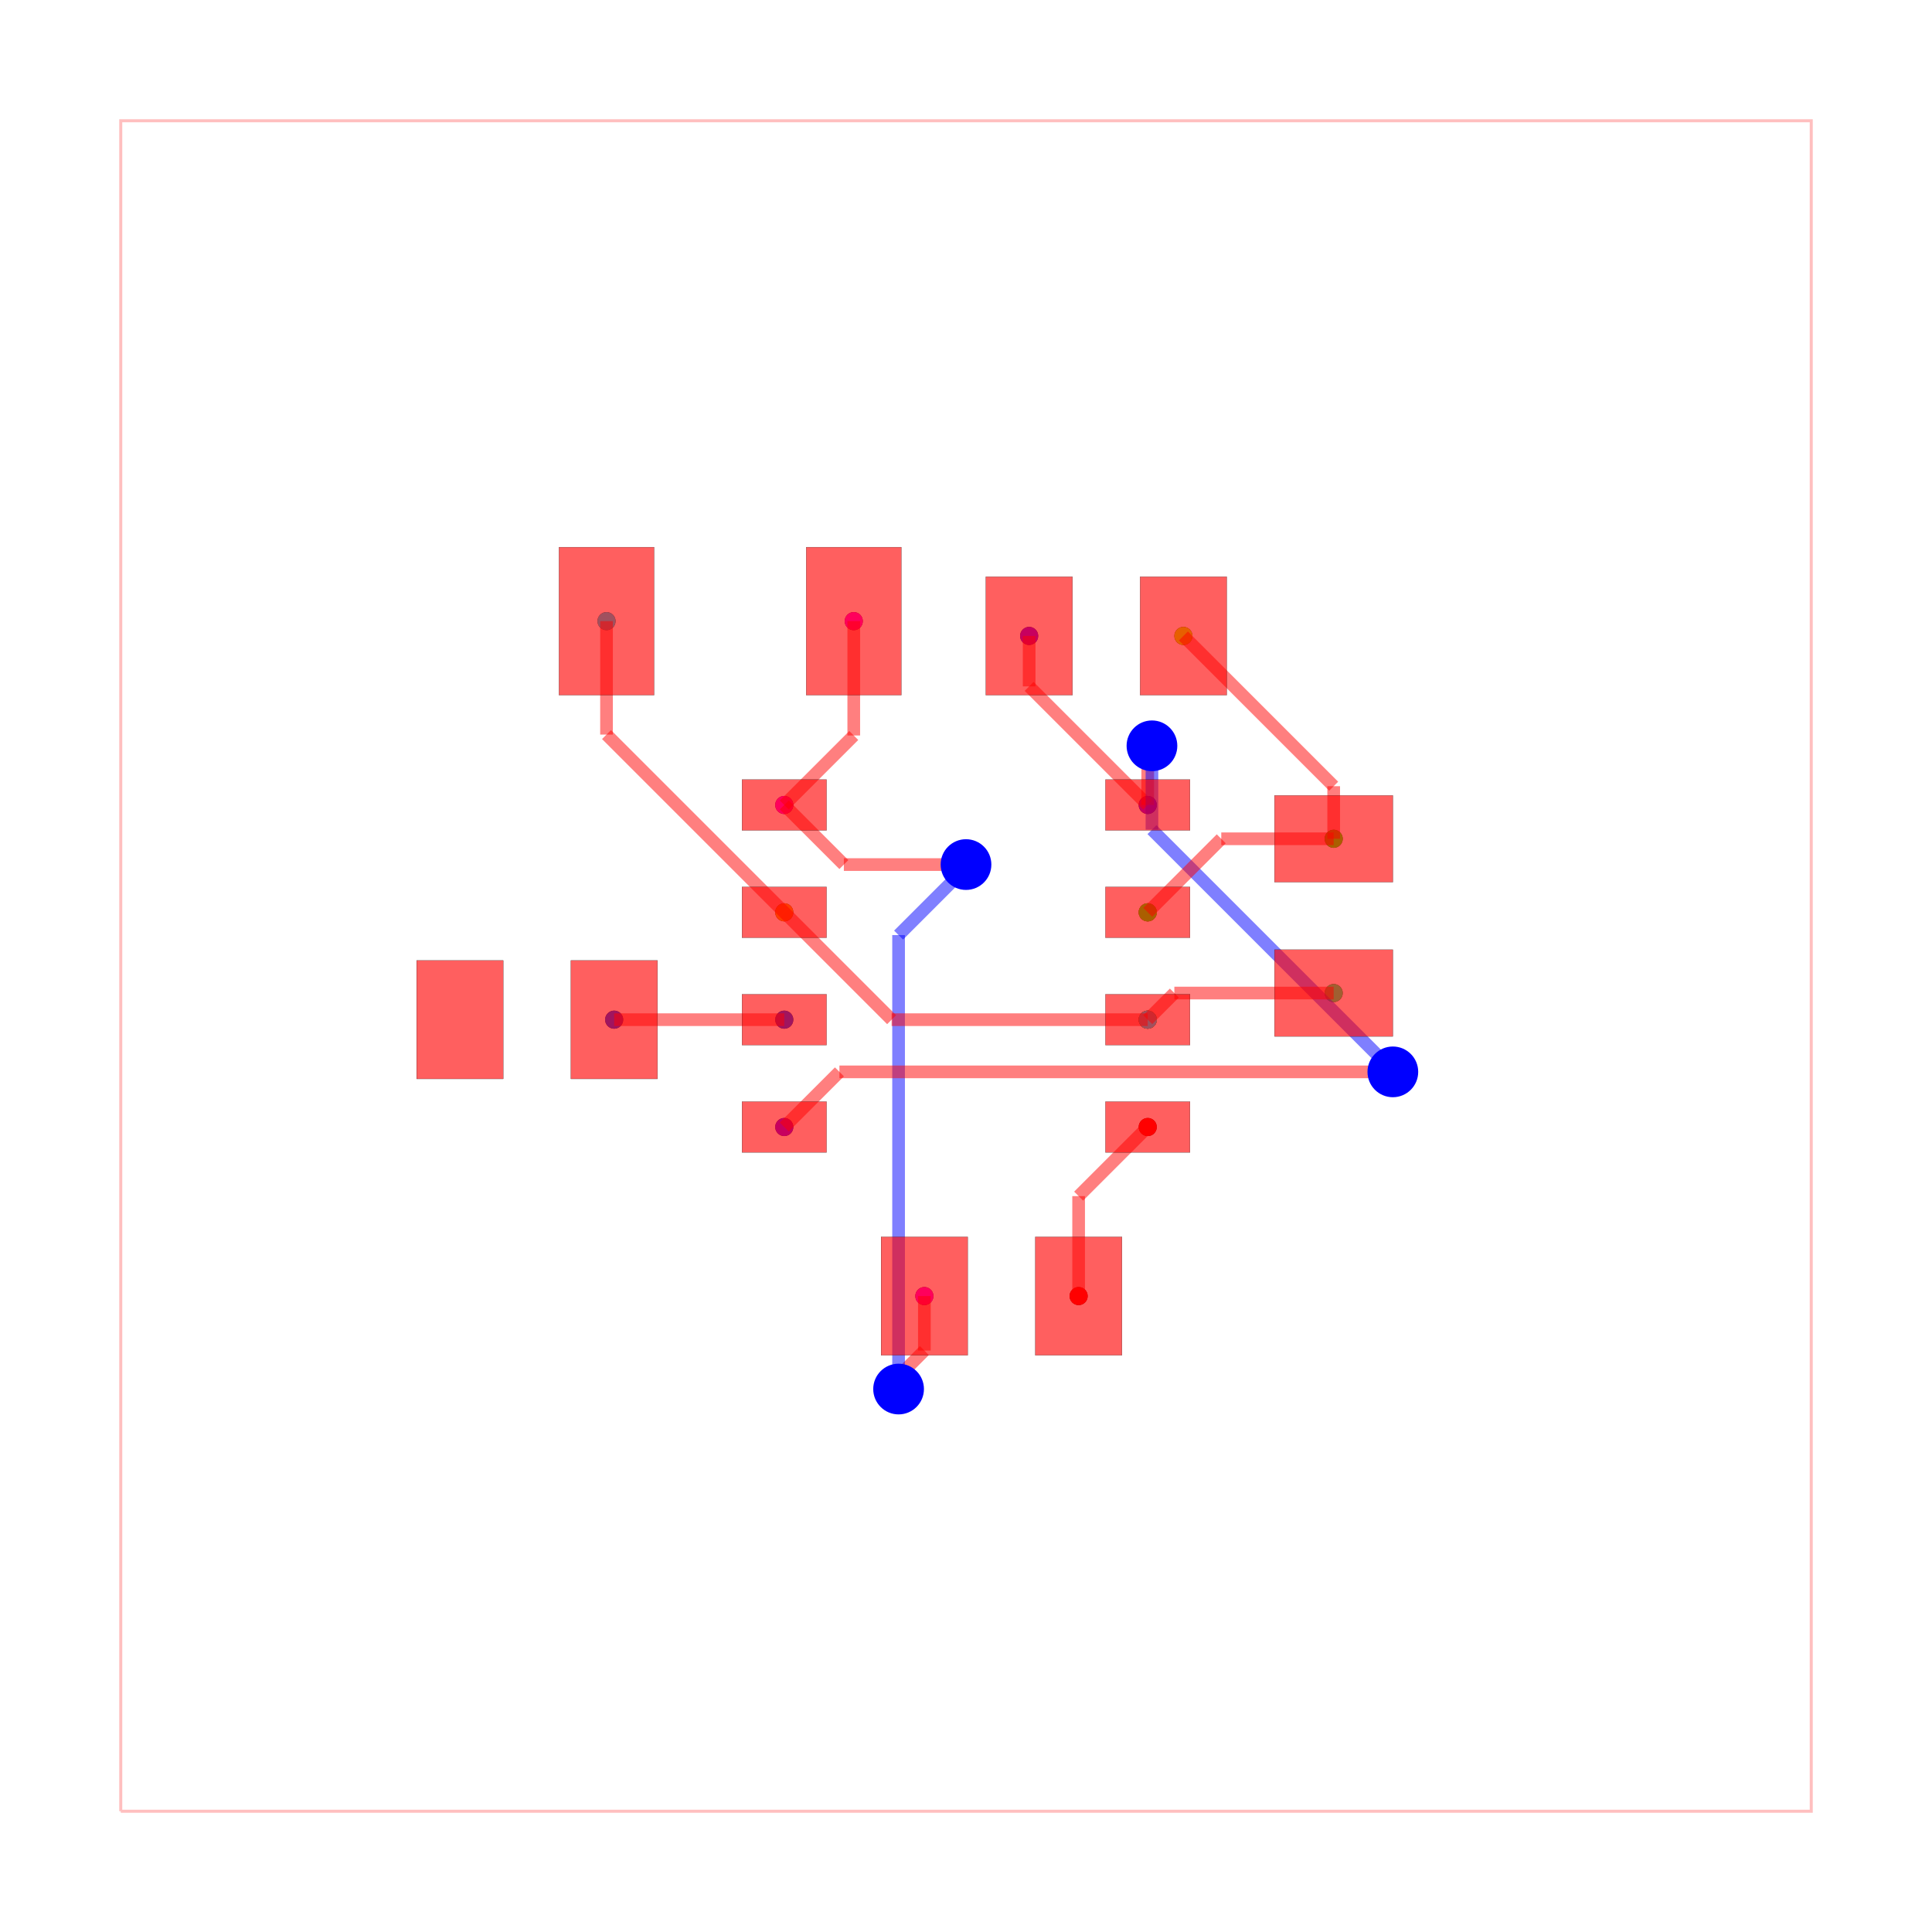
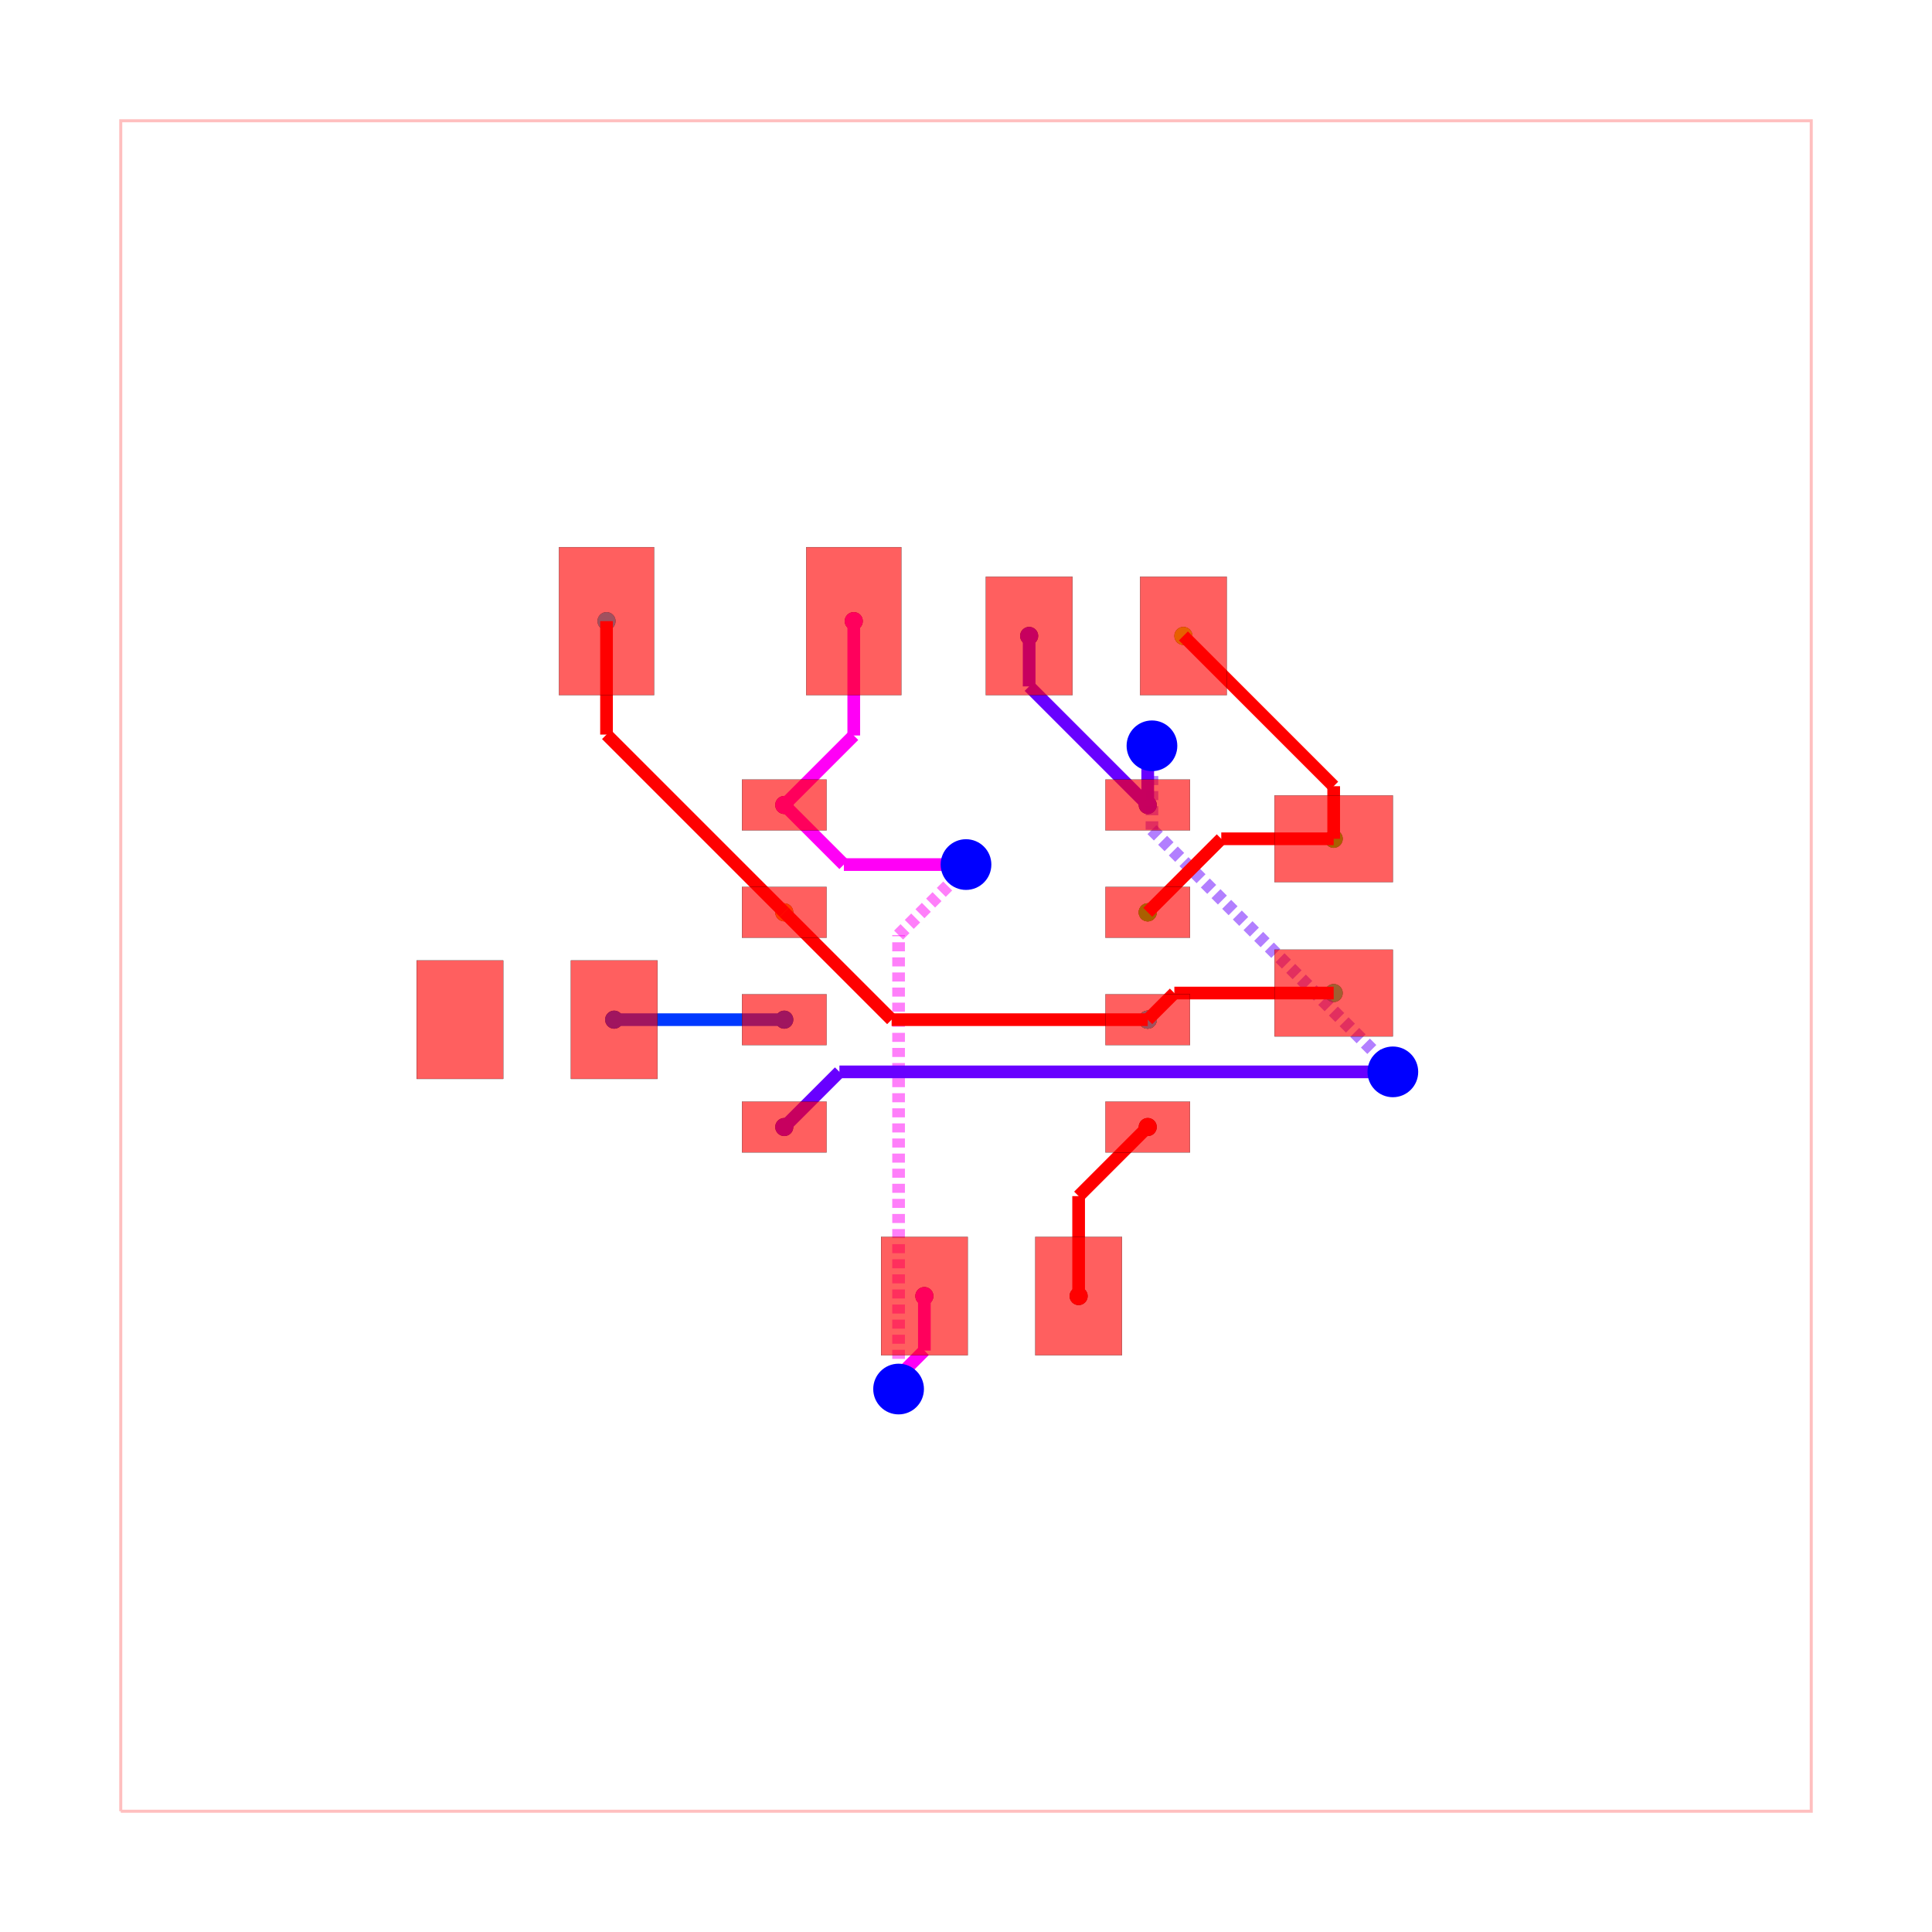
<svg xmlns="http://www.w3.org/2000/svg" width="640" height="640" viewBox="0 0 640 640">
  <rect width="100%" height="100%" fill="white" />
  <g>
    <circle data-type="point" data-label="source_trace_3 pcb_port_4" data-x="2.15" data-y="-1.905" cx="380.2" cy="373.34" r="3" fill="black" />
  </g>
  <g>
    <circle data-type="point" data-label="source_trace_3 pcb_port_14" data-x="1.332455957700033" data-y="-3.9050000000000002" cx="357.309" cy="429.34" r="3" fill="black" />
  </g>
  <g>
    <circle data-type="point" data-label="source_trace_5 pcb_port_5" data-x="2.15" data-y="-0.635" cx="380.2" cy="337.78" r="3" fill="black" />
  </g>
  <g>
    <circle data-type="point" data-label="source_trace_5 pcb_port_1" data-x="-2.15" data-y="0.635" cx="259.8" cy="302.22" r="3" fill="black" />
  </g>
  <g>
    <circle data-type="point" data-label="source_trace_7 pcb_port_9" data-x="2.5720976920476617" data-y="3.9050000000000002" cx="392.019" cy="210.66" r="3" fill="black" />
  </g>
  <g>
    <circle data-type="point" data-label="source_trace_7 pcb_port_6" data-x="2.15" data-y="0.635" cx="380.2" cy="302.22" r="3" fill="black" />
  </g>
  <g>
    <circle data-type="point" data-label="source_trace_8 pcb_port_6" data-x="2.15" data-y="0.635" cx="380.2" cy="302.22" r="3" fill="black" />
  </g>
  <g>
    <circle data-type="point" data-label="source_trace_8 pcb_port_10" data-x="4.35" data-y="1.5050000000000003" cx="441.8" cy="277.86" r="3" fill="black" />
  </g>
  <g>
    <circle data-type="point" data-label="source_trace_9 pcb_port_11" data-x="4.35" data-y="-0.31999999999999973" cx="441.8" cy="328.96" r="3" fill="black" />
  </g>
  <g>
    <circle data-type="point" data-label="source_trace_9 pcb_port_5" data-x="2.15" data-y="-0.635" cx="380.2" cy="337.78" r="3" fill="black" />
  </g>
  <g>
    <circle data-type="point" data-label="source_trace_10 pcb_port_5" data-x="2.15" data-y="-0.635" cx="380.2" cy="337.78" r="3" fill="black" />
  </g>
  <g>
    <circle data-type="point" data-label="source_trace_10 pcb_port_12" data-x="-4.252902307952339" data-y="4.08" cx="200.919" cy="205.76" r="3" fill="black" />
  </g>
  <g>
    <circle data-type="point" data-label="source_trace_12 pcb_port_2" data-x="-2.15" data-y="-0.635" cx="259.8" cy="337.78" r="3" fill="black" />
  </g>
  <g>
    <circle data-type="point" data-label="source_trace_12 pcb_port_16" data-x="-4.1625000000000005" data-y="-0.6350000000000003" cx="203.45" cy="337.78" r="3" fill="black" />
  </g>
  <g>
    <circle data-type="point" data-label="source_net_0 pcb_port_3" data-x="-2.15" data-y="-1.905" cx="259.8" cy="373.34" r="3" fill="black" />
  </g>
  <g>
    <circle data-type="point" data-label="source_net_0 pcb_port_8" data-x="0.7470976920476616" data-y="3.9050000000000002" cx="340.919" cy="210.66" r="3" fill="black" />
  </g>
  <g>
    <circle data-type="point" data-label="source_net_0 pcb_port_7" data-x="2.15" data-y="1.905" cx="380.2" cy="266.66" r="3" fill="black" />
  </g>
  <g>
    <circle data-type="point" data-label="source_net_1 pcb_port_0" data-x="-2.15" data-y="1.905" cx="259.8" cy="266.66" r="3" fill="black" />
  </g>
  <g>
    <circle data-type="point" data-label="source_net_1 pcb_port_13" data-x="-1.327902307952339" data-y="4.08" cx="282.819" cy="205.76" r="3" fill="black" />
  </g>
  <g>
    <circle data-type="point" data-label="source_net_1 pcb_port_15" data-x="-0.49254404229996707" data-y="-3.9050000000000002" cx="306.209" cy="429.34" r="3" fill="black" />
  </g>
  <g>
    <circle data-type="point" data-label="source_trace_3 (top)" data-x="2.15" data-y="-1.905" cx="380.2" cy="373.34" r="3" fill="hsl(0, 100%, 50%)" />
  </g>
  <g>
    <circle data-type="point" data-label="source_trace_3 (top)" data-x="1.332455957700033" data-y="-3.9050000000000002" cx="357.309" cy="429.34" r="3" fill="hsl(0, 100%, 50%)" />
  </g>
  <g>
    <circle data-type="point" data-label="source_trace_5 (top)" data-x="2.15" data-y="-0.635" cx="380.2" cy="337.78" r="3" fill="hsl(37.778, 100%, 50%)" />
  </g>
  <g>
    <circle data-type="point" data-label="source_trace_5 (top)" data-x="-2.15" data-y="0.635" cx="259.8" cy="302.22" r="3" fill="hsl(37.778, 100%, 50%)" />
  </g>
  <g>
    <circle data-type="point" data-label="source_trace_7 (top)" data-x="2.5720976920476617" data-y="3.9050000000000002" cx="392.019" cy="210.66" r="3" fill="hsl(75.556, 100%, 50%)" />
  </g>
  <g>
    <circle data-type="point" data-label="source_trace_7 (top)" data-x="2.15" data-y="0.635" cx="380.2" cy="302.22" r="3" fill="hsl(75.556, 100%, 50%)" />
  </g>
  <g>
    <circle data-type="point" data-label="source_trace_8 (top)" data-x="2.15" data-y="0.635" cx="380.2" cy="302.22" r="3" fill="hsl(113.333, 100%, 50%)" />
  </g>
  <g>
    <circle data-type="point" data-label="source_trace_8 (top)" data-x="4.35" data-y="1.5050000000000003" cx="441.8" cy="277.86" r="3" fill="hsl(113.333, 100%, 50%)" />
  </g>
  <g>
    <circle data-type="point" data-label="source_trace_9 (top)" data-x="4.35" data-y="-0.31999999999999973" cx="441.8" cy="328.96" r="3" fill="hsl(151.111, 100%, 50%)" />
  </g>
  <g>
    <circle data-type="point" data-label="source_trace_9 (top)" data-x="2.15" data-y="-0.635" cx="380.2" cy="337.78" r="3" fill="hsl(151.111, 100%, 50%)" />
  </g>
  <g>
    <circle data-type="point" data-label="source_trace_10 (top)" data-x="2.15" data-y="-0.635" cx="380.2" cy="337.78" r="3" fill="hsl(188.889, 100%, 50%)" />
  </g>
  <g>
    <circle data-type="point" data-label="source_trace_10 (top)" data-x="-4.252902307952339" data-y="4.08" cx="200.919" cy="205.76" r="3" fill="hsl(188.889, 100%, 50%)" />
  </g>
  <g>
    <circle data-type="point" data-label="source_trace_12 (top)" data-x="-2.15" data-y="-0.635" cx="259.8" cy="337.78" r="3" fill="hsl(226.667, 100%, 50%)" />
  </g>
  <g>
    <circle data-type="point" data-label="source_trace_12 (top)" data-x="-4.1625000000000005" data-y="-0.6350000000000003" cx="203.45" cy="337.78" r="3" fill="hsl(226.667, 100%, 50%)" />
  </g>
  <g>
    <circle data-type="point" data-label="source_net_0 (top)" data-x="-2.15" data-y="-1.905" cx="259.8" cy="373.34" r="3" fill="hsl(264.444, 100%, 50%)" />
  </g>
  <g>
    <circle data-type="point" data-label="source_net_0 (top)" data-x="0.7470976920476616" data-y="3.9050000000000002" cx="340.919" cy="210.66" r="3" fill="hsl(264.444, 100%, 50%)" />
  </g>
  <g>
    <circle data-type="point" data-label="source_net_0 (top)" data-x="2.15" data-y="1.905" cx="380.2" cy="266.66" r="3" fill="hsl(264.444, 100%, 50%)" />
  </g>
  <g>
    <circle data-type="point" data-label="source_net_1 (top)" data-x="-2.15" data-y="1.905" cx="259.8" cy="266.66" r="3" fill="hsl(302.222, 100%, 50%)" />
  </g>
  <g>
    <circle data-type="point" data-label="source_net_1 (top)" data-x="-1.327902307952339" data-y="4.08" cx="282.819" cy="205.76" r="3" fill="hsl(302.222, 100%, 50%)" />
  </g>
  <g>
    <circle data-type="point" data-label="source_net_1 (top)" data-x="-0.49254404229996707" data-y="-3.9050000000000002" cx="306.209" cy="429.34" r="3" fill="hsl(302.222, 100%, 50%)" />
  </g>
  <g>
    <polyline data-points="-10,-10 10,-10 10,10 -10,10 -10,-10" data-type="line" data-label="" points="40,600 600,600 600,40 40,40 40,600" fill="none" stroke="rgba(255,0,0,0.25)" stroke-width="1px" />
  </g>
  <g>
-     <polyline data-points="-1.327902307952339,4.08 -1.327902307952339,2.7270976920476606" data-type="line" data-label="" points="282.819,205.76 282.819,243.641" fill="none" stroke="rgba(255,0,0,0.5)" stroke-width="4.2" />
-   </g>
-   <g>
-     <polyline data-points="-1.327902307952339,2.7270976920476606 -2.15,1.905" data-type="line" data-label="" points="282.819,243.641 259.8,266.66" fill="none" stroke="rgba(255,0,0,0.5)" stroke-width="4.2" />
-   </g>
-   <g>
-     <polyline data-points="-0.49254404229996707,-3.9050000000000002 -0.49254404229996707,-4.549843491354023" data-type="line" data-label="" points="306.209,429.34 306.209,447.396" fill="none" stroke="rgba(255,0,0,0.5)" stroke-width="4.2" />
-   </g>
-   <g>
-     <polyline data-points="-0.49254404229996707,-4.549843491354023 -0.743618066658378,-4.800917515712435" data-type="line" data-label="" points="306.209,447.396 299.179,454.426" fill="none" stroke="rgba(255,0,0,0.5)" stroke-width="4.2" />
-   </g>
-   <g>
-     <polyline data-points="-0.743618066658378,-4.800917515712435 -0.7975330317249754,-5.005000000000001" data-type="line" data-label="" points="299.179,454.426 297.669,460.14" fill="none" stroke="rgba(255,0,0,0.5)" stroke-width="4.2" />
-   </g>
-   <g>
-     <polyline data-points="-0.7975330317249754,-5.005000000000001 -0.7975330317249754,0.36597898284950237" data-type="line" data-label="" points="297.669,460.14 297.669,309.753" fill="none" stroke="rgba(0,0,255,0.5)" stroke-width="4.2" />
-   </g>
-   <g>
-     <polyline data-points="-0.7975330317249754,0.36597898284950237 0,1.1635120145744777" data-type="line" data-label="" points="297.669,309.753 320,287.422" fill="none" stroke="rgba(0,0,255,0.5)" stroke-width="4.2" />
-   </g>
-   <g>
-     <polyline data-points="0,1.1635120145744777 0,1.1999999999999995" data-type="line" data-label="" points="320,287.422 320,286.4" fill="none" stroke="rgba(0,0,255,0.5)" stroke-width="4.2" />
-   </g>
-   <g>
-     <polyline data-points="0,1.1999999999999995 -1.4449999999999994,1.1999999999999995" data-type="line" data-label="" points="320,286.4 279.54,286.4" fill="none" stroke="rgba(255,0,0,0.5)" stroke-width="4.2" />
-   </g>
-   <g>
-     <polyline data-points="-1.4449999999999994,1.1999999999999995 -2.15,1.905" data-type="line" data-label="" points="279.54,286.4 259.8,266.66" fill="none" stroke="rgba(255,0,0,0.5)" stroke-width="4.2" />
-   </g>
-   <g>
-     <polyline data-points="0.7470976920476616,3.9050000000000002 0.7470976920476616,3.3079023079523386" data-type="line" data-label="" points="340.919,210.66 340.919,227.379" fill="none" stroke="rgba(255,0,0,0.5)" stroke-width="4.2" />
-   </g>
-   <g>
-     <polyline data-points="0.7470976920476616,3.3079023079523386 2.15,1.905" data-type="line" data-label="" points="340.919,227.379 380.2,266.66" fill="none" stroke="rgba(255,0,0,0.5)" stroke-width="4.2" />
-   </g>
-   <g>
-     <polyline data-points="2.15,1.905 2.15,2.4050000000000002" data-type="line" data-label="" points="380.2,266.66 380.2,252.66" fill="none" stroke="rgba(255,0,0,0.5)" stroke-width="4.2" />
-   </g>
-   <g>
-     <polyline data-points="2.15,2.4050000000000002 2.15,2.4050000000000002" data-type="line" data-label="" points="380.2,252.66 380.2,252.66" fill="none" stroke="rgba(255,0,0,0.5)" stroke-width="4.2" />
-   </g>
-   <g>
-     <polyline data-points="2.15,2.4050000000000002 2.2,2.6050000000000004" data-type="line" data-label="" points="380.2,252.66 381.6,247.06" fill="none" stroke="rgba(255,0,0,0.5)" stroke-width="4.2" />
-   </g>
-   <g>
-     <polyline data-points="2.2,2.6050000000000004 2.2,1.6134687152127332" data-type="line" data-label="" points="381.6,247.06 381.6,274.823" fill="none" stroke="rgba(0,0,255,0.5)" stroke-width="4.2" />
-   </g>
-   <g>
-     <polyline data-points="2.2,1.6134687152127332 5.042640505162831,-1.2291717899500978" data-type="line" data-label="" points="381.6,274.823 461.194,354.417" fill="none" stroke="rgba(0,0,255,0.5)" stroke-width="4.2" />
-   </g>
-   <g>
-     <polyline data-points="5.042640505162831,-1.2291717899500978 5.0500000000000025,-1.2524999999999997" data-type="line" data-label="" points="461.194,354.417 461.4,355.07" fill="none" stroke="rgba(0,0,255,0.5)" stroke-width="4.2" />
-   </g>
-   <g>
-     <polyline data-points="5.0500000000000025,-1.2524999999999997 -1.4974999999999996,-1.2524999999999997" data-type="line" data-label="" points="461.4,355.07 278.07,355.07" fill="none" stroke="rgba(255,0,0,0.5)" stroke-width="4.2" />
-   </g>
-   <g>
-     <polyline data-points="-1.4974999999999996,-1.2524999999999997 -2.15,-1.905" data-type="line" data-label="" points="278.07,355.07 259.8,373.34" fill="none" stroke="rgba(255,0,0,0.5)" stroke-width="4.2" />
-   </g>
-   <g>
-     <polyline data-points="-4.1625000000000005,-0.6350000000000003 -2.1500000000000004,-0.6350000000000003" data-type="line" data-label="" points="203.45,337.78 259.8,337.78" fill="none" stroke="rgba(255,0,0,0.5)" stroke-width="4.2" />
-   </g>
-   <g>
-     <polyline data-points="-2.1500000000000004,-0.6350000000000003 -2.15,-0.635" data-type="line" data-label="" points="259.8,337.78 259.8,337.78" fill="none" stroke="rgba(255,0,0,0.5)" stroke-width="4.2" />
-   </g>
-   <g>
-     <polyline data-points="4.35,1.5050000000000003 3.0200000000000005,1.5050000000000003" data-type="line" data-label="" points="441.8,277.86 404.56,277.86" fill="none" stroke="rgba(255,0,0,0.5)" stroke-width="4.2" />
-   </g>
-   <g>
-     <polyline data-points="3.0200000000000005,1.5050000000000003 2.15,0.635" data-type="line" data-label="" points="404.56,277.86 380.2,302.22" fill="none" stroke="rgba(255,0,0,0.5)" stroke-width="4.2" />
-   </g>
-   <g>
-     <polyline data-points="4.35,1.5050000000000003 4.35,2.1270976920476623" data-type="line" data-label="" points="441.8,277.86 441.8,260.441" fill="none" stroke="rgba(255,0,0,0.5)" stroke-width="4.2" />
-   </g>
-   <g>
-     <polyline data-points="4.35,2.1270976920476623 2.5720976920476617,3.9050000000000002" data-type="line" data-label="" points="441.8,260.441 392.019,210.66" fill="none" stroke="rgba(255,0,0,0.5)" stroke-width="4.2" />
-   </g>
-   <g>
-     <polyline data-points="4.35,-0.31999999999999973 2.4650000000000003,-0.31999999999999973" data-type="line" data-label="" points="441.8,328.96 389.02,328.96" fill="none" stroke="rgba(255,0,0,0.5)" stroke-width="4.2" />
-   </g>
-   <g>
-     <polyline data-points="2.4650000000000003,-0.31999999999999973 2.15,-0.635" data-type="line" data-label="" points="389.02,328.96 380.2,337.78" fill="none" stroke="rgba(255,0,0,0.5)" stroke-width="4.2" />
-   </g>
-   <g>
-     <polyline data-points="-4.252902307952339,4.08 -4.252902307952339,2.7379023079523392" data-type="line" data-label="" points="200.919,205.76 200.919,243.339" fill="none" stroke="rgba(255,0,0,0.5)" stroke-width="4.2" />
-   </g>
-   <g>
-     <polyline data-points="-4.252902307952339,2.7379023079523392 -2.15,0.635" data-type="line" data-label="" points="200.919,243.339 259.8,302.22" fill="none" stroke="rgba(255,0,0,0.5)" stroke-width="4.2" />
-   </g>
-   <g>
-     <polyline data-points="2.15,-0.635 -0.8799999999999999,-0.635" data-type="line" data-label="" points="380.2,337.78 295.36,337.78" fill="none" stroke="rgba(255,0,0,0.5)" stroke-width="4.2" />
-   </g>
-   <g>
-     <polyline data-points="-0.8799999999999999,-0.635 -2.15,0.635" data-type="line" data-label="" points="295.36,337.78 259.8,302.22" fill="none" stroke="rgba(255,0,0,0.5)" stroke-width="4.2" />
-   </g>
-   <g>
-     <polyline data-points="1.332455957700033,-3.9050000000000002 1.332455957700033,-2.722544042299967" data-type="line" data-label="" points="357.309,429.34 357.309,396.231" fill="none" stroke="rgba(255,0,0,0.5)" stroke-width="4.2" />
-   </g>
-   <g>
-     <polyline data-points="1.332455957700033,-2.722544042299967 2.15,-1.905" data-type="line" data-label="" points="357.309,396.231 380.2,373.34" fill="none" stroke="rgba(255,0,0,0.5)" stroke-width="4.2" />
+     <polyline data-points="-1.327902307952339,4.08 -1.327902307952339,2.7270976920476606" data-type="line" data-label="" points="282.819,205.76 282.819,243.641" fill="none" stroke="hsl(302.222, 100%, 50%)" stroke-width="4.2" />
+   </g>
+   <g>
+     <polyline data-points="-1.327902307952339,2.7270976920476606 -2.15,1.905" data-type="line" data-label="" points="282.819,243.641 259.8,266.66" fill="none" stroke="hsl(302.222, 100%, 50%)" stroke-width="4.2" />
+   </g>
+   <g>
+     <polyline data-points="-0.49254404229996707,-3.9050000000000002 -0.49254404229996707,-4.549843491354023" data-type="line" data-label="" points="306.209,429.34 306.209,447.396" fill="none" stroke="hsl(302.222, 100%, 50%)" stroke-width="4.2" />
+   </g>
+   <g>
+     <polyline data-points="-0.49254404229996707,-4.549843491354023 -0.743618066658378,-4.800917515712435" data-type="line" data-label="" points="306.209,447.396 299.179,454.426" fill="none" stroke="hsl(302.222, 100%, 50%)" stroke-width="4.2" />
+   </g>
+   <g>
+     <polyline data-points="-0.743618066658378,-4.800917515712435 -0.7975330317249754,-5.005000000000001" data-type="line" data-label="" points="299.179,454.426 297.669,460.14" fill="none" stroke="hsl(302.222, 100%, 50%)" stroke-width="4.2" />
+   </g>
+   <g>
+     <polyline data-points="-0.7975330317249754,-5.005000000000001 -0.7975330317249754,0.36597898284950237" data-type="line" data-label="" points="297.669,460.14 297.669,309.753" fill="none" stroke="rgba(255,0,247,0.5)" stroke-width="4.2" stroke-dasharray="3 2" />
+   </g>
+   <g>
+     <polyline data-points="-0.7975330317249754,0.36597898284950237 0,1.1635120145744777" data-type="line" data-label="" points="297.669,309.753 320,287.422" fill="none" stroke="rgba(255,0,247,0.5)" stroke-width="4.2" stroke-dasharray="3 2" />
+   </g>
+   <g>
+     <polyline data-points="0,1.1635120145744777 0,1.1999999999999995" data-type="line" data-label="" points="320,287.422 320,286.4" fill="none" stroke="rgba(255,0,247,0.5)" stroke-width="4.2" stroke-dasharray="3 2" />
+   </g>
+   <g>
+     <polyline data-points="0,1.1999999999999995 -1.4449999999999994,1.1999999999999995" data-type="line" data-label="" points="320,286.4 279.54,286.4" fill="none" stroke="hsl(302.222, 100%, 50%)" stroke-width="4.2" />
+   </g>
+   <g>
+     <polyline data-points="-1.4449999999999994,1.1999999999999995 -2.15,1.905" data-type="line" data-label="" points="279.54,286.4 259.8,266.66" fill="none" stroke="hsl(302.222, 100%, 50%)" stroke-width="4.2" />
+   </g>
+   <g>
+     <polyline data-points="0.7470976920476616,3.9050000000000002 0.7470976920476616,3.3079023079523386" data-type="line" data-label="" points="340.919,210.66 340.919,227.379" fill="none" stroke="hsl(264.444, 100%, 50%)" stroke-width="4.2" />
+   </g>
+   <g>
+     <polyline data-points="0.7470976920476616,3.3079023079523386 2.15,1.905" data-type="line" data-label="" points="340.919,227.379 380.2,266.66" fill="none" stroke="hsl(264.444, 100%, 50%)" stroke-width="4.2" />
+   </g>
+   <g>
+     <polyline data-points="2.15,1.905 2.15,2.4050000000000002" data-type="line" data-label="" points="380.2,266.66 380.2,252.66" fill="none" stroke="hsl(264.444, 100%, 50%)" stroke-width="4.2" />
+   </g>
+   <g>
+     <polyline data-points="2.15,2.4050000000000002 2.15,2.4050000000000002" data-type="line" data-label="" points="380.2,252.66 380.2,252.66" fill="none" stroke="hsl(264.444, 100%, 50%)" stroke-width="4.2" />
+   </g>
+   <g>
+     <polyline data-points="2.15,2.4050000000000002 2.2,2.6050000000000004" data-type="line" data-label="" points="380.2,252.66 381.6,247.06" fill="none" stroke="hsl(264.444, 100%, 50%)" stroke-width="4.2" />
+   </g>
+   <g>
+     <polyline data-points="2.2,2.6050000000000004 2.2,1.6134687152127332" data-type="line" data-label="" points="381.6,247.06 381.6,274.823" fill="none" stroke="rgba(102,0,255,0.5)" stroke-width="4.2" stroke-dasharray="3 2" />
+   </g>
+   <g>
+     <polyline data-points="2.2,1.6134687152127332 5.042640505162831,-1.2291717899500978" data-type="line" data-label="" points="381.6,274.823 461.194,354.417" fill="none" stroke="rgba(102,0,255,0.5)" stroke-width="4.2" stroke-dasharray="3 2" />
+   </g>
+   <g>
+     <polyline data-points="5.042640505162831,-1.2291717899500978 5.0500000000000025,-1.2524999999999997" data-type="line" data-label="" points="461.194,354.417 461.4,355.07" fill="none" stroke="rgba(102,0,255,0.5)" stroke-width="4.2" stroke-dasharray="3 2" />
+   </g>
+   <g>
+     <polyline data-points="5.0500000000000025,-1.2524999999999997 -1.4974999999999996,-1.2524999999999997" data-type="line" data-label="" points="461.4,355.07 278.07,355.07" fill="none" stroke="hsl(264.444, 100%, 50%)" stroke-width="4.2" />
+   </g>
+   <g>
+     <polyline data-points="-1.4974999999999996,-1.2524999999999997 -2.15,-1.905" data-type="line" data-label="" points="278.07,355.07 259.8,373.34" fill="none" stroke="hsl(264.444, 100%, 50%)" stroke-width="4.2" />
+   </g>
+   <g>
+     <polyline data-points="-4.1625000000000005,-0.6350000000000003 -2.1500000000000004,-0.6350000000000003" data-type="line" data-label="" points="203.45,337.78 259.8,337.78" fill="none" stroke="hsl(226.667, 100%, 50%)" stroke-width="4.2" />
+   </g>
+   <g>
+     <polyline data-points="-2.1500000000000004,-0.6350000000000003 -2.15,-0.635" data-type="line" data-label="" points="259.8,337.78 259.8,337.78" fill="none" stroke="hsl(226.667, 100%, 50%)" stroke-width="4.2" />
+   </g>
+   <g>
+     <polyline data-points="4.35,1.5050000000000003 3.0200000000000005,1.5050000000000003" data-type="line" data-label="" points="441.8,277.86 404.56,277.86" fill="none" stroke="red" stroke-width="4.2" />
+   </g>
+   <g>
+     <polyline data-points="3.0200000000000005,1.5050000000000003 2.15,0.635" data-type="line" data-label="" points="404.56,277.86 380.2,302.22" fill="none" stroke="red" stroke-width="4.2" />
+   </g>
+   <g>
+     <polyline data-points="4.35,1.5050000000000003 4.35,2.1270976920476623" data-type="line" data-label="" points="441.8,277.86 441.8,260.441" fill="none" stroke="red" stroke-width="4.2" />
+   </g>
+   <g>
+     <polyline data-points="4.35,2.1270976920476623 2.5720976920476617,3.9050000000000002" data-type="line" data-label="" points="441.8,260.441 392.019,210.66" fill="none" stroke="red" stroke-width="4.2" />
+   </g>
+   <g>
+     <polyline data-points="4.35,-0.31999999999999973 2.4650000000000003,-0.31999999999999973" data-type="line" data-label="" points="441.8,328.96 389.02,328.96" fill="none" stroke="red" stroke-width="4.2" />
+   </g>
+   <g>
+     <polyline data-points="2.4650000000000003,-0.31999999999999973 2.15,-0.635" data-type="line" data-label="" points="389.02,328.96 380.2,337.78" fill="none" stroke="red" stroke-width="4.2" />
+   </g>
+   <g>
+     <polyline data-points="-4.252902307952339,4.08 -4.252902307952339,2.7379023079523392" data-type="line" data-label="" points="200.919,205.76 200.919,243.339" fill="none" stroke="red" stroke-width="4.2" />
+   </g>
+   <g>
+     <polyline data-points="-4.252902307952339,2.7379023079523392 -2.15,0.635" data-type="line" data-label="" points="200.919,243.339 259.8,302.22" fill="none" stroke="red" stroke-width="4.2" />
+   </g>
+   <g>
+     <polyline data-points="2.15,-0.635 -0.8799999999999999,-0.635" data-type="line" data-label="" points="380.2,337.78 295.36,337.78" fill="none" stroke="red" stroke-width="4.2" />
+   </g>
+   <g>
+     <polyline data-points="-0.8799999999999999,-0.635 -2.15,0.635" data-type="line" data-label="" points="295.36,337.78 259.8,302.22" fill="none" stroke="red" stroke-width="4.2" />
+   </g>
+   <g>
+     <polyline data-points="1.332455957700033,-3.9050000000000002 1.332455957700033,-2.722544042299967" data-type="line" data-label="" points="357.309,429.34 357.309,396.231" fill="none" stroke="hsl(0, 100%, 50%)" stroke-width="4.2" />
+   </g>
+   <g>
+     <polyline data-points="1.332455957700033,-2.722544042299967 2.15,-1.905" data-type="line" data-label="" points="357.309,396.231 380.2,373.34" fill="none" stroke="hsl(0, 100%, 50%)" stroke-width="4.2" />
  </g>
  <g>
    <rect data-type="rect" data-label="top" data-x="-2.15" data-y="1.905" x="245.8" y="258.26" width="28" height="16.8" fill="rgba(255,0,0,0.25)" stroke="black" stroke-width="0.036" />
  </g>
  <g>
    <rect data-type="rect" data-label="top" data-x="-2.15" data-y="0.635" x="245.8" y="293.82" width="28" height="16.8" fill="rgba(255,0,0,0.25)" stroke="black" stroke-width="0.036" />
  </g>
  <g>
    <rect data-type="rect" data-label="top" data-x="-2.15" data-y="-0.635" x="245.8" y="329.38" width="28" height="16.8" fill="rgba(255,0,0,0.25)" stroke="black" stroke-width="0.036" />
  </g>
  <g>
    <rect data-type="rect" data-label="top" data-x="-2.15" data-y="-1.905" x="245.8" y="364.94" width="28" height="16.8" fill="rgba(255,0,0,0.25)" stroke="black" stroke-width="0.036" />
  </g>
  <g>
    <rect data-type="rect" data-label="top" data-x="2.15" data-y="-1.905" x="366.2" y="364.94" width="28" height="16.8" fill="rgba(255,0,0,0.25)" stroke="black" stroke-width="0.036" />
  </g>
  <g>
    <rect data-type="rect" data-label="top" data-x="2.15" data-y="-0.635" x="366.2" y="329.38" width="28" height="16.8" fill="rgba(255,0,0,0.25)" stroke="black" stroke-width="0.036" />
  </g>
  <g>
    <rect data-type="rect" data-label="top" data-x="2.15" data-y="0.635" x="366.2" y="293.82" width="28" height="16.8" fill="rgba(255,0,0,0.25)" stroke="black" stroke-width="0.036" />
  </g>
  <g>
    <rect data-type="rect" data-label="top" data-x="2.15" data-y="1.905" x="366.2" y="258.26" width="28" height="16.8" fill="rgba(255,0,0,0.25)" stroke="black" stroke-width="0.036" />
  </g>
  <g>
    <rect data-type="rect" data-label="top" data-x="0.7470976920476616" data-y="3.9050000000000002" x="326.569" y="191.06" width="28.7" height="39.2" fill="rgba(255,0,0,0.25)" stroke="black" stroke-width="0.036" />
  </g>
  <g>
    <rect data-type="rect" data-label="top" data-x="2.5720976920476617" data-y="3.9050000000000002" x="377.669" y="191.06" width="28.7" height="39.2" fill="rgba(255,0,0,0.25)" stroke="black" stroke-width="0.036" />
  </g>
  <g>
    <rect data-type="rect" data-label="top" data-x="4.35" data-y="1.5050000000000003" x="422.2" y="263.51" width="39.2" height="28.7" fill="rgba(255,0,0,0.25)" stroke="black" stroke-width="0.036" />
  </g>
  <g>
    <rect data-type="rect" data-label="top" data-x="4.35" data-y="-0.31999999999999973" x="422.2" y="314.61" width="39.2" height="28.7" fill="rgba(255,0,0,0.25)" stroke="black" stroke-width="0.036" />
  </g>
  <g>
    <rect data-type="rect" data-label="top" data-x="-4.252902307952339" data-y="4.08" x="185.169" y="181.26" width="31.5" height="49" fill="rgba(255,0,0,0.25)" stroke="black" stroke-width="0.036" />
  </g>
  <g>
    <rect data-type="rect" data-label="top" data-x="-1.327902307952339" data-y="4.08" x="267.069" y="181.26" width="31.5" height="49" fill="rgba(255,0,0,0.25)" stroke="black" stroke-width="0.036" />
  </g>
  <g>
    <rect data-type="rect" data-label="top" data-x="1.332455957700033" data-y="-3.9050000000000002" x="342.959" y="409.74" width="28.7" height="39.2" fill="rgba(255,0,0,0.25)" stroke="black" stroke-width="0.036" />
  </g>
  <g>
    <rect data-type="rect" data-label="top" data-x="-0.49254404229996707" data-y="-3.9050000000000002" x="291.859" y="409.74" width="28.7" height="39.2" fill="rgba(255,0,0,0.25)" stroke="black" stroke-width="0.036" />
  </g>
  <g>
    <rect data-type="rect" data-label="top" data-x="-4.1625000000000005" data-y="-0.6350000000000003" x="189.1" y="318.18" width="28.7" height="39.2" fill="rgba(255,0,0,0.25)" stroke="black" stroke-width="0.036" />
  </g>
  <g>
    <rect data-type="rect" data-label="top" data-x="-5.9875" data-y="-0.6350000000000001" x="138" y="318.18" width="28.7" height="39.2" fill="rgba(255,0,0,0.25)" stroke="black" stroke-width="0.036" />
  </g>
  <g>
    <rect data-type="rect" data-label="" data-x="-2.15" data-y="1.905" x="245.8" y="258.26" width="28" height="16.8" fill="rgba(255,0,0,0.5)" stroke="black" stroke-width="0.036" />
  </g>
  <g>
    <rect data-type="rect" data-label="" data-x="-2.15" data-y="0.635" x="245.8" y="293.82" width="28" height="16.8" fill="rgba(255,0,0,0.5)" stroke="black" stroke-width="0.036" />
  </g>
  <g>
    <rect data-type="rect" data-label="" data-x="-2.15" data-y="-0.635" x="245.8" y="329.38" width="28" height="16.8" fill="rgba(255,0,0,0.5)" stroke="black" stroke-width="0.036" />
  </g>
  <g>
    <rect data-type="rect" data-label="" data-x="-2.15" data-y="-1.905" x="245.8" y="364.94" width="28" height="16.8" fill="rgba(255,0,0,0.5)" stroke="black" stroke-width="0.036" />
  </g>
  <g>
    <rect data-type="rect" data-label="" data-x="2.15" data-y="-1.905" x="366.2" y="364.94" width="28" height="16.8" fill="rgba(255,0,0,0.5)" stroke="black" stroke-width="0.036" />
  </g>
  <g>
    <rect data-type="rect" data-label="" data-x="2.15" data-y="-0.635" x="366.2" y="329.38" width="28" height="16.8" fill="rgba(255,0,0,0.5)" stroke="black" stroke-width="0.036" />
  </g>
  <g>
    <rect data-type="rect" data-label="" data-x="2.15" data-y="0.635" x="366.2" y="293.82" width="28" height="16.8" fill="rgba(255,0,0,0.5)" stroke="black" stroke-width="0.036" />
  </g>
  <g>
    <rect data-type="rect" data-label="" data-x="2.15" data-y="1.905" x="366.2" y="258.26" width="28" height="16.8" fill="rgba(255,0,0,0.5)" stroke="black" stroke-width="0.036" />
  </g>
  <g>
    <rect data-type="rect" data-label="" data-x="0.7470976920476616" data-y="3.9050000000000002" x="326.569" y="191.06" width="28.7" height="39.2" fill="rgba(255,0,0,0.5)" stroke="black" stroke-width="0.036" />
  </g>
  <g>
    <rect data-type="rect" data-label="" data-x="2.5720976920476617" data-y="3.9050000000000002" x="377.669" y="191.06" width="28.7" height="39.2" fill="rgba(255,0,0,0.5)" stroke="black" stroke-width="0.036" />
  </g>
  <g>
    <rect data-type="rect" data-label="" data-x="4.35" data-y="1.5050000000000003" x="422.2" y="263.51" width="39.2" height="28.7" fill="rgba(255,0,0,0.5)" stroke="black" stroke-width="0.036" />
  </g>
  <g>
    <rect data-type="rect" data-label="" data-x="4.35" data-y="-0.31999999999999973" x="422.2" y="314.61" width="39.2" height="28.7" fill="rgba(255,0,0,0.5)" stroke="black" stroke-width="0.036" />
  </g>
  <g>
    <rect data-type="rect" data-label="" data-x="-4.252902307952339" data-y="4.08" x="185.169" y="181.26" width="31.5" height="49" fill="rgba(255,0,0,0.5)" stroke="black" stroke-width="0.036" />
  </g>
  <g>
    <rect data-type="rect" data-label="" data-x="-1.327902307952339" data-y="4.08" x="267.069" y="181.26" width="31.5" height="49" fill="rgba(255,0,0,0.5)" stroke="black" stroke-width="0.036" />
  </g>
  <g>
    <rect data-type="rect" data-label="" data-x="1.332455957700033" data-y="-3.9050000000000002" x="342.959" y="409.74" width="28.7" height="39.2" fill="rgba(255,0,0,0.5)" stroke="black" stroke-width="0.036" />
  </g>
  <g>
    <rect data-type="rect" data-label="" data-x="-0.49254404229996707" data-y="-3.9050000000000002" x="291.859" y="409.74" width="28.7" height="39.2" fill="rgba(255,0,0,0.5)" stroke="black" stroke-width="0.036" />
  </g>
  <g>
    <rect data-type="rect" data-label="" data-x="-4.1625000000000005" data-y="-0.6350000000000003" x="189.1" y="318.18" width="28.7" height="39.2" fill="rgba(255,0,0,0.5)" stroke="black" stroke-width="0.036" />
  </g>
  <g>
    <rect data-type="rect" data-label="" data-x="-5.9875" data-y="-0.6350000000000001" x="138" y="318.18" width="28.7" height="39.2" fill="rgba(255,0,0,0.5)" stroke="black" stroke-width="0.036" />
  </g>
  <circle data-type="circle" data-label="" data-x="-0.7975330317249754" data-y="-5.005000000000001" cx="297.669" cy="460.14" r="8.4" fill="blue" stroke="none" stroke-width="0.036" />
  <circle data-type="circle" data-label="" data-x="0" data-y="1.1999999999999995" cx="320" cy="286.4" r="8.4" fill="blue" stroke="none" stroke-width="0.036" />
  <circle data-type="circle" data-label="" data-x="2.2" data-y="2.6050000000000004" cx="381.6" cy="247.06" r="8.4" fill="blue" stroke="none" stroke-width="0.036" />
  <circle data-type="circle" data-label="" data-x="5.0500000000000025" data-y="-1.2524999999999997" cx="461.4" cy="355.07" r="8.4" fill="blue" stroke="none" stroke-width="0.036" />
  <g id="crosshair" style="display: none">
    <line id="crosshair-h" y1="0" y2="640" stroke="#666" stroke-width="0.5" />
    <line id="crosshair-v" x1="0" x2="640" stroke="#666" stroke-width="0.5" />
    <text id="coordinates" font-family="monospace" font-size="12" fill="#666" />
  </g>
</svg>
